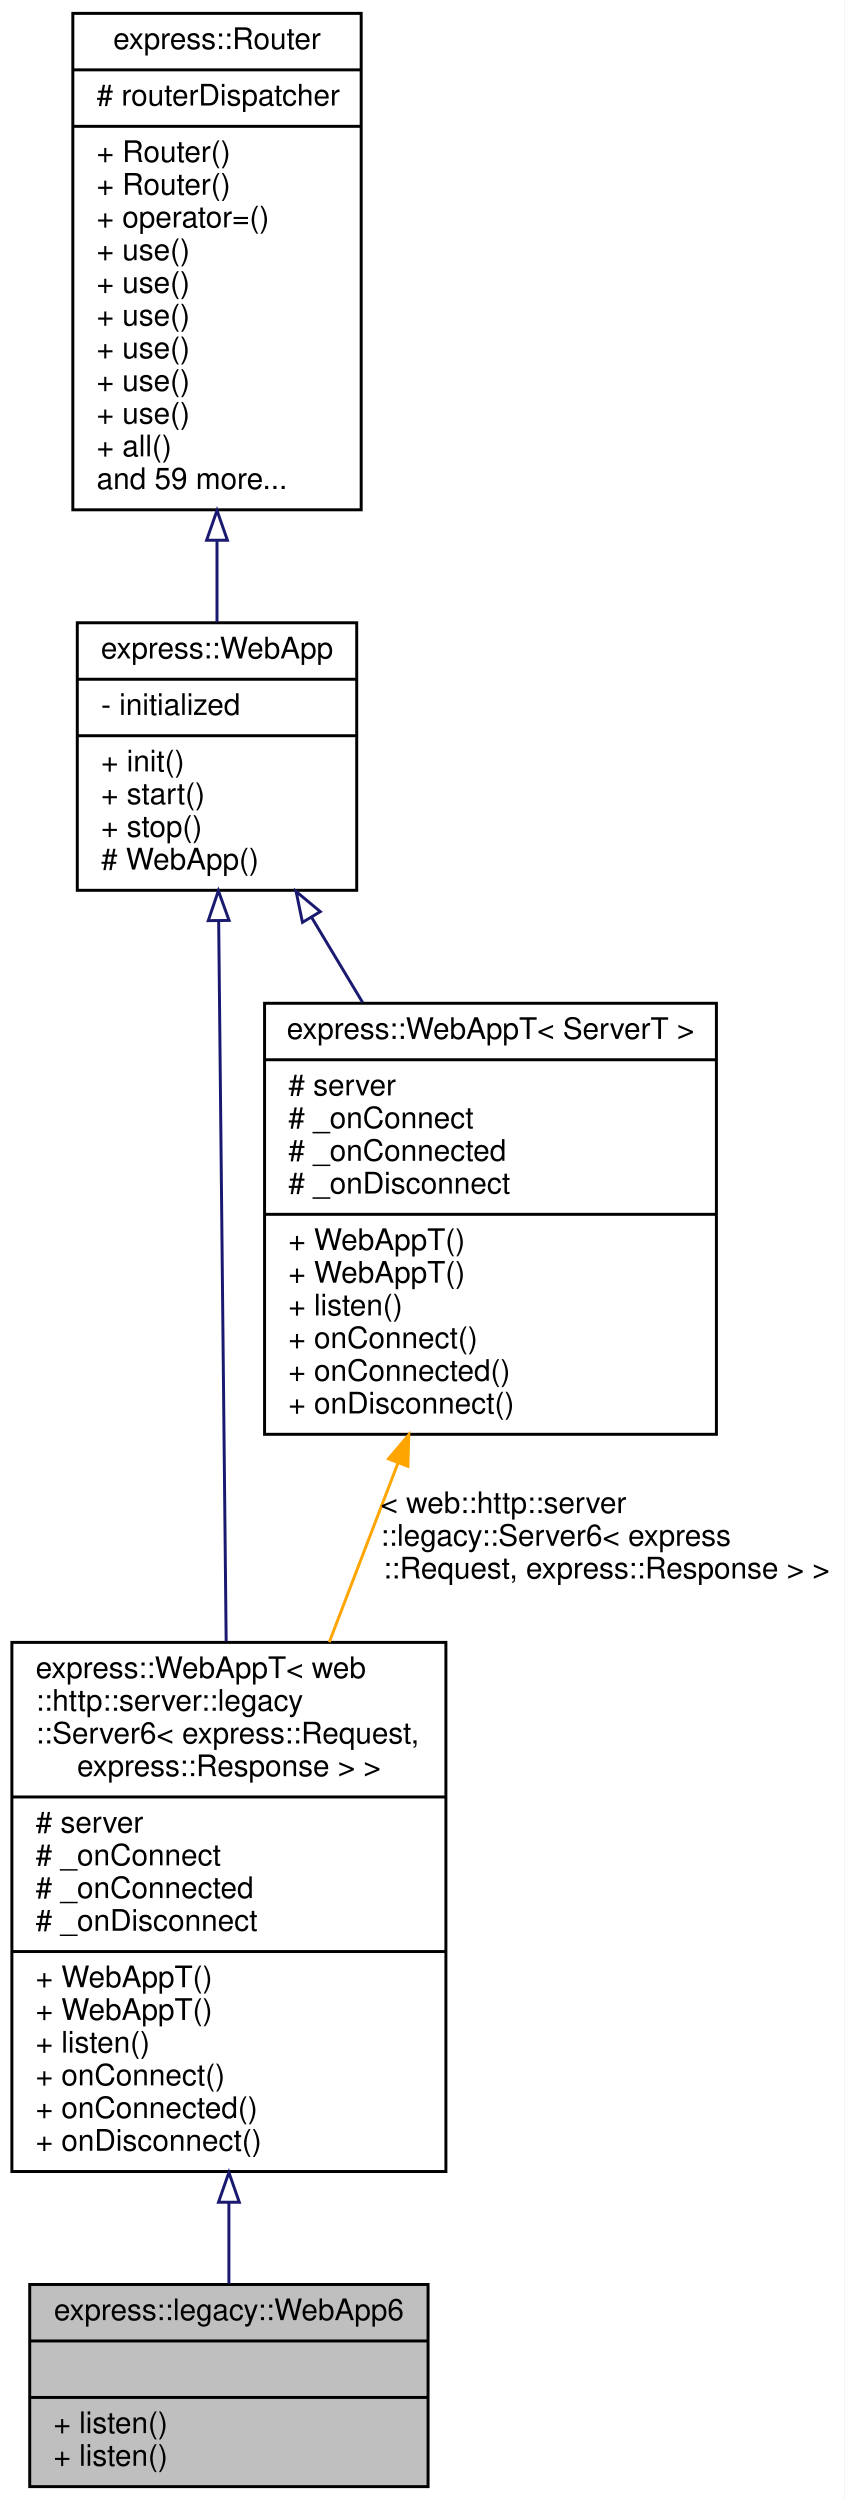
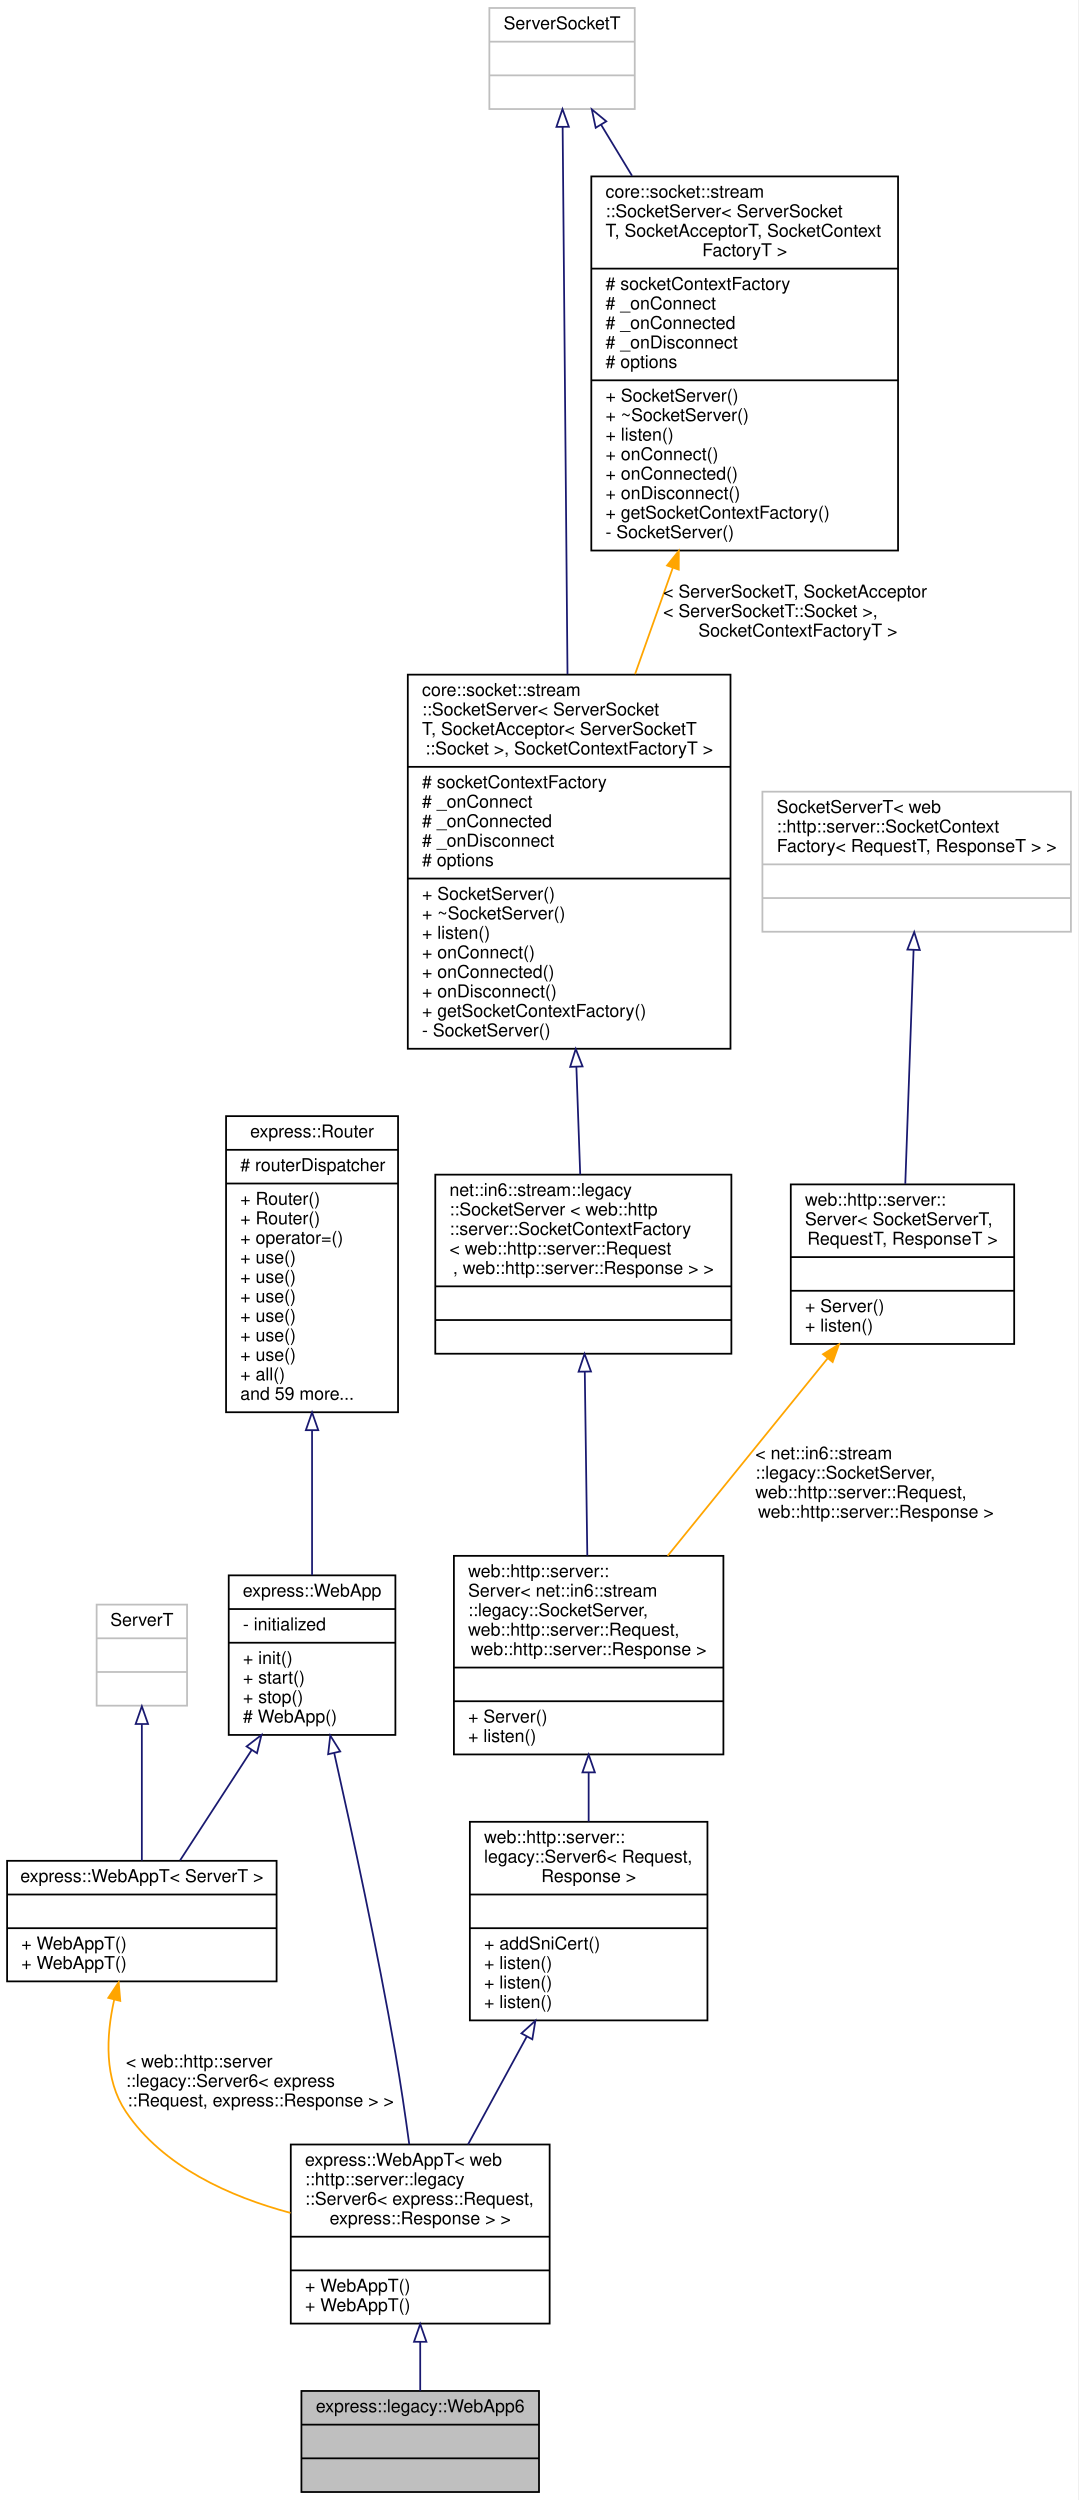
- <svg xmlns="http://www.w3.org/2000/svg" xmlns:xlink="http://www.w3.org/1999/xlink" width="284pt" height="841pt" viewBox="0.00 0.00 284.00 841.00">
-   <g id="graph0" class="graph" transform="scale(1 1) rotate(0) translate(4 837)">
-     <polygon fill="white" stroke="transparent" points="-4,4 -4,-837 280,-837 280,4 -4,4" />
+ <svg xmlns="http://www.w3.org/2000/svg" xmlns:xlink="http://www.w3.org/1999/xlink" width="608pt" height="1410pt" viewBox="0.00 0.00 608.00 1410.00">
+   <g id="graph0" class="graph" transform="scale(1 1) rotate(0) translate(4 1406)">
+     <polygon fill="white" stroke="transparent" points="-4,4 -4,-1406 604,-1406 604,4 -4,4" />
    <g id="node1" class="node">
      <g id="a_node1">
        <a xlink:title=" ">
-           <polygon fill="#bfbfbf" stroke="black" points="6,-0.5 6,-68.5 140,-68.5 140,-0.5 6,-0.5" />
-           <text text-anchor="middle" x="73" y="-56.5" font-family="Helvetica,sans-Serif" font-size="10.00">express::legacy::WebApp6</text>
-           <polyline fill="none" stroke="black" points="6,-49.5 140,-49.5 " />
-           <text text-anchor="middle" x="73" y="-37.5" font-family="Helvetica,sans-Serif" font-size="10.00"> </text>
-           <polyline fill="none" stroke="black" points="6,-30.5 140,-30.5 " />
-           <text text-anchor="start" x="14" y="-18.5" font-family="Helvetica,sans-Serif" font-size="10.00">+ listen()</text>
-           <text text-anchor="start" x="14" y="-7.5" font-family="Helvetica,sans-Serif" font-size="10.00">+ listen()</text>
+           <polygon fill="#bfbfbf" stroke="black" points="166,-0.5 166,-57.5 300,-57.5 300,-0.5 166,-0.5" />
+           <text text-anchor="middle" x="233" y="-45.5" font-family="Helvetica,sans-Serif" font-size="10.00">express::legacy::WebApp6</text>
+           <polyline fill="none" stroke="black" points="166,-38.5 300,-38.5 " />
+           <text text-anchor="middle" x="233" y="-26.5" font-family="Helvetica,sans-Serif" font-size="10.00"> </text>
+           <polyline fill="none" stroke="black" points="166,-19.5 300,-19.5 " />
+           <text text-anchor="middle" x="233" y="-7.5" font-family="Helvetica,sans-Serif" font-size="10.00"> </text>
        </a>
      </g>
    </g>
    <g id="node2" class="node">
      <g id="a_node2">
        <a xlink:href="classexpress_1_1_web_app_t.html" target="_top" xlink:title=" ">
-           <polygon fill="white" stroke="black" points="0,-106.5 0,-284.5 146,-284.5 146,-106.5 0,-106.5" />
-           <text text-anchor="start" x="8" y="-272.5" font-family="Helvetica,sans-Serif" font-size="10.00">express::WebAppT&lt; web</text>
-           <text text-anchor="start" x="8" y="-261.5" font-family="Helvetica,sans-Serif" font-size="10.00">::http::server::legacy</text>
-           <text text-anchor="start" x="8" y="-250.5" font-family="Helvetica,sans-Serif" font-size="10.00">::Server6&lt; express::Request,</text>
-           <text text-anchor="middle" x="73" y="-239.5" font-family="Helvetica,sans-Serif" font-size="10.00"> express::Response &gt; &gt;</text>
-           <polyline fill="none" stroke="black" points="0,-232.5 146,-232.5 " />
-           <text text-anchor="start" x="8" y="-220.5" font-family="Helvetica,sans-Serif" font-size="10.00"># server</text>
-           <text text-anchor="start" x="8" y="-209.5" font-family="Helvetica,sans-Serif" font-size="10.00"># _onConnect</text>
-           <text text-anchor="start" x="8" y="-198.5" font-family="Helvetica,sans-Serif" font-size="10.00"># _onConnected</text>
-           <text text-anchor="start" x="8" y="-187.5" font-family="Helvetica,sans-Serif" font-size="10.00"># _onDisconnect</text>
-           <polyline fill="none" stroke="black" points="0,-180.5 146,-180.5 " />
-           <text text-anchor="start" x="8" y="-168.5" font-family="Helvetica,sans-Serif" font-size="10.00">+ WebAppT()</text>
-           <text text-anchor="start" x="8" y="-157.5" font-family="Helvetica,sans-Serif" font-size="10.00">+ WebAppT()</text>
-           <text text-anchor="start" x="8" y="-146.5" font-family="Helvetica,sans-Serif" font-size="10.00">+ listen()</text>
-           <text text-anchor="start" x="8" y="-135.5" font-family="Helvetica,sans-Serif" font-size="10.00">+ onConnect()</text>
-           <text text-anchor="start" x="8" y="-124.5" font-family="Helvetica,sans-Serif" font-size="10.00">+ onConnected()</text>
-           <text text-anchor="start" x="8" y="-113.5" font-family="Helvetica,sans-Serif" font-size="10.00">+ onDisconnect()</text>
+           <polygon fill="white" stroke="black" points="160,-95.5 160,-196.5 306,-196.5 306,-95.5 160,-95.5" />
+           <text text-anchor="start" x="168" y="-184.5" font-family="Helvetica,sans-Serif" font-size="10.00">express::WebAppT&lt; web</text>
+           <text text-anchor="start" x="168" y="-173.5" font-family="Helvetica,sans-Serif" font-size="10.00">::http::server::legacy</text>
+           <text text-anchor="start" x="168" y="-162.5" font-family="Helvetica,sans-Serif" font-size="10.00">::Server6&lt; express::Request,</text>
+           <text text-anchor="middle" x="233" y="-151.5" font-family="Helvetica,sans-Serif" font-size="10.00"> express::Response &gt; &gt;</text>
+           <polyline fill="none" stroke="black" points="160,-144.5 306,-144.5 " />
+           <text text-anchor="middle" x="233" y="-132.5" font-family="Helvetica,sans-Serif" font-size="10.00"> </text>
+           <polyline fill="none" stroke="black" points="160,-125.5 306,-125.5 " />
+           <text text-anchor="start" x="168" y="-113.5" font-family="Helvetica,sans-Serif" font-size="10.00">+ WebAppT()</text>
+           <text text-anchor="start" x="168" y="-102.5" font-family="Helvetica,sans-Serif" font-size="10.00">+ WebAppT()</text>
        </a>
      </g>
    </g>
    <g id="edge1" class="edge">
-       <path fill="none" stroke="midnightblue" d="M73,-95.98C73,-86.31 73,-77.04 73,-68.79" />
-       <polygon fill="none" stroke="midnightblue" points="69.5,-96.17 73,-106.17 76.5,-96.17 69.5,-96.17" />
+       <path fill="none" stroke="midnightblue" d="M233,-85.22C233,-75.59 233,-66.06 233,-57.68" />
+       <polygon fill="none" stroke="midnightblue" points="229.5,-85.23 233,-95.23 236.5,-85.23 229.5,-85.23" />
    </g>
    <g id="node3" class="node">
      <g id="a_node3">
        <a xlink:href="classexpress_1_1_web_app.html" target="_top" xlink:title=" ">
-           <polygon fill="white" stroke="black" points="22,-537.5 22,-627.5 116,-627.5 116,-537.5 22,-537.5" />
-           <text text-anchor="middle" x="69" y="-615.5" font-family="Helvetica,sans-Serif" font-size="10.00">express::WebApp</text>
-           <polyline fill="none" stroke="black" points="22,-608.5 116,-608.5 " />
-           <text text-anchor="start" x="30" y="-596.5" font-family="Helvetica,sans-Serif" font-size="10.00">- initialized</text>
-           <polyline fill="none" stroke="black" points="22,-589.5 116,-589.5 " />
-           <text text-anchor="start" x="30" y="-577.5" font-family="Helvetica,sans-Serif" font-size="10.00">+ init()</text>
-           <text text-anchor="start" x="30" y="-566.5" font-family="Helvetica,sans-Serif" font-size="10.00">+ start()</text>
-           <text text-anchor="start" x="30" y="-555.5" font-family="Helvetica,sans-Serif" font-size="10.00">+ stop()</text>
-           <text text-anchor="start" x="30" y="-544.5" font-family="Helvetica,sans-Serif" font-size="10.00"># WebApp()</text>
+           <polygon fill="white" stroke="black" points="125,-427.5 125,-517.5 219,-517.5 219,-427.5 125,-427.5" />
+           <text text-anchor="middle" x="172" y="-505.5" font-family="Helvetica,sans-Serif" font-size="10.00">express::WebApp</text>
+           <polyline fill="none" stroke="black" points="125,-498.5 219,-498.5 " />
+           <text text-anchor="start" x="133" y="-486.5" font-family="Helvetica,sans-Serif" font-size="10.00">- initialized</text>
+           <polyline fill="none" stroke="black" points="125,-479.5 219,-479.5 " />
+           <text text-anchor="start" x="133" y="-467.5" font-family="Helvetica,sans-Serif" font-size="10.00">+ init()</text>
+           <text text-anchor="start" x="133" y="-456.5" font-family="Helvetica,sans-Serif" font-size="10.00">+ start()</text>
+           <text text-anchor="start" x="133" y="-445.5" font-family="Helvetica,sans-Serif" font-size="10.00">+ stop()</text>
+           <text text-anchor="start" x="133" y="-434.5" font-family="Helvetica,sans-Serif" font-size="10.00"># WebApp()</text>
        </a>
      </g>
    </g>
    <g id="edge2" class="edge">
-       <path fill="none" stroke="midnightblue" d="M69.56,-527.22C70.22,-464.26 71.31,-359.55 72.08,-284.82" />
-       <polygon fill="none" stroke="midnightblue" points="66.06,-527.3 69.46,-537.34 73.06,-527.37 66.06,-527.3" />
-     </g>
-     <g id="node5" class="node">
-       <g id="a_node5">
+       <path fill="none" stroke="midnightblue" d="M184.5,-417.28C194.65,-372.14 208.88,-306.11 219,-248 221.9,-231.35 224.59,-213.06 226.81,-196.68" />
+       <polygon fill="none" stroke="midnightblue" points="181.06,-416.62 182.28,-427.15 187.89,-418.17 181.06,-416.62" />
+     </g>
+     <g id="node13" class="node">
+       <g id="a_node13">
        <a xlink:href="classexpress_1_1_web_app_t.html" target="_top" xlink:title=" ">
-           <polygon fill="white" stroke="black" points="85,-354.5 85,-499.5 237,-499.5 237,-354.5 85,-354.5" />
-           <text text-anchor="middle" x="161" y="-487.5" font-family="Helvetica,sans-Serif" font-size="10.00">express::WebAppT&lt; ServerT &gt;</text>
-           <polyline fill="none" stroke="black" points="85,-480.5 237,-480.5 " />
-           <text text-anchor="start" x="93" y="-468.5" font-family="Helvetica,sans-Serif" font-size="10.00"># server</text>
-           <text text-anchor="start" x="93" y="-457.5" font-family="Helvetica,sans-Serif" font-size="10.00"># _onConnect</text>
-           <text text-anchor="start" x="93" y="-446.5" font-family="Helvetica,sans-Serif" font-size="10.00"># _onConnected</text>
-           <text text-anchor="start" x="93" y="-435.5" font-family="Helvetica,sans-Serif" font-size="10.00"># _onDisconnect</text>
-           <polyline fill="none" stroke="black" points="85,-428.5 237,-428.5 " />
-           <text text-anchor="start" x="93" y="-416.5" font-family="Helvetica,sans-Serif" font-size="10.00">+ WebAppT()</text>
-           <text text-anchor="start" x="93" y="-405.5" font-family="Helvetica,sans-Serif" font-size="10.00">+ WebAppT()</text>
-           <text text-anchor="start" x="93" y="-394.5" font-family="Helvetica,sans-Serif" font-size="10.00">+ listen()</text>
-           <text text-anchor="start" x="93" y="-383.5" font-family="Helvetica,sans-Serif" font-size="10.00">+ onConnect()</text>
-           <text text-anchor="start" x="93" y="-372.5" font-family="Helvetica,sans-Serif" font-size="10.00">+ onConnected()</text>
-           <text text-anchor="start" x="93" y="-361.5" font-family="Helvetica,sans-Serif" font-size="10.00">+ onDisconnect()</text>
-         </a>
-       </g>
-     </g>
-     <g id="edge5" class="edge">
-       <path fill="none" stroke="midnightblue" d="M100.82,-528.41C106.36,-519.17 112.2,-509.42 117.98,-499.77" />
-       <polygon fill="none" stroke="midnightblue" points="97.75,-526.72 95.61,-537.1 103.75,-530.32 97.75,-526.72" />
+           <polygon fill="white" stroke="black" points="0,-288.5 0,-356.5 152,-356.5 152,-288.5 0,-288.5" />
+           <text text-anchor="middle" x="76" y="-344.5" font-family="Helvetica,sans-Serif" font-size="10.00">express::WebAppT&lt; ServerT &gt;</text>
+           <polyline fill="none" stroke="black" points="0,-337.5 152,-337.5 " />
+           <text text-anchor="middle" x="76" y="-325.5" font-family="Helvetica,sans-Serif" font-size="10.00"> </text>
+           <polyline fill="none" stroke="black" points="0,-318.5 152,-318.5 " />
+           <text text-anchor="start" x="8" y="-306.5" font-family="Helvetica,sans-Serif" font-size="10.00">+ WebAppT()</text>
+           <text text-anchor="start" x="8" y="-295.5" font-family="Helvetica,sans-Serif" font-size="10.00">+ WebAppT()</text>
+         </a>
+       </g>
+     </g>
+     <g id="edge14" class="edge">
+       <path fill="none" stroke="midnightblue" d="M138,-419.08C124.54,-398.34 109.48,-375.12 97.57,-356.76" />
+       <polygon fill="none" stroke="midnightblue" points="135.08,-421.01 143.46,-427.5 140.95,-417.2 135.08,-421.01" />
    </g>
    <g id="node4" class="node">
      <g id="a_node4">
        <a xlink:href="classexpress_1_1_router.html" target="_top" xlink:title=" ">
-           <polygon fill="white" stroke="black" points="20.5,-665.5 20.5,-832.5 117.5,-832.5 117.5,-665.5 20.5,-665.5" />
-           <text text-anchor="middle" x="69" y="-820.5" font-family="Helvetica,sans-Serif" font-size="10.00">express::Router</text>
-           <polyline fill="none" stroke="black" points="20.5,-813.5 117.5,-813.5 " />
-           <text text-anchor="start" x="28.5" y="-801.5" font-family="Helvetica,sans-Serif" font-size="10.00"># routerDispatcher</text>
-           <polyline fill="none" stroke="black" points="20.5,-794.5 117.5,-794.5 " />
-           <text text-anchor="start" x="28.5" y="-782.5" font-family="Helvetica,sans-Serif" font-size="10.00">+ Router()</text>
-           <text text-anchor="start" x="28.5" y="-771.5" font-family="Helvetica,sans-Serif" font-size="10.00">+ Router()</text>
-           <text text-anchor="start" x="28.5" y="-760.5" font-family="Helvetica,sans-Serif" font-size="10.00">+ operator=()</text>
-           <text text-anchor="start" x="28.5" y="-749.5" font-family="Helvetica,sans-Serif" font-size="10.00">+ use()</text>
-           <text text-anchor="start" x="28.5" y="-738.5" font-family="Helvetica,sans-Serif" font-size="10.00">+ use()</text>
-           <text text-anchor="start" x="28.5" y="-727.5" font-family="Helvetica,sans-Serif" font-size="10.00">+ use()</text>
-           <text text-anchor="start" x="28.5" y="-716.5" font-family="Helvetica,sans-Serif" font-size="10.00">+ use()</text>
-           <text text-anchor="start" x="28.5" y="-705.5" font-family="Helvetica,sans-Serif" font-size="10.00">+ use()</text>
-           <text text-anchor="start" x="28.5" y="-694.5" font-family="Helvetica,sans-Serif" font-size="10.00">+ use()</text>
-           <text text-anchor="start" x="28.5" y="-683.5" font-family="Helvetica,sans-Serif" font-size="10.00">+ all()</text>
-           <text text-anchor="start" x="28.5" y="-672.5" font-family="Helvetica,sans-Serif" font-size="10.00">and 59 more...</text>
+           <polygon fill="white" stroke="black" points="123.5,-609.5 123.5,-776.5 220.5,-776.5 220.5,-609.5 123.5,-609.5" />
+           <text text-anchor="middle" x="172" y="-764.5" font-family="Helvetica,sans-Serif" font-size="10.00">express::Router</text>
+           <polyline fill="none" stroke="black" points="123.5,-757.5 220.5,-757.5 " />
+           <text text-anchor="start" x="131.5" y="-745.5" font-family="Helvetica,sans-Serif" font-size="10.00"># routerDispatcher</text>
+           <polyline fill="none" stroke="black" points="123.5,-738.5 220.5,-738.5 " />
+           <text text-anchor="start" x="131.5" y="-726.5" font-family="Helvetica,sans-Serif" font-size="10.00">+ Router()</text>
+           <text text-anchor="start" x="131.5" y="-715.5" font-family="Helvetica,sans-Serif" font-size="10.00">+ Router()</text>
+           <text text-anchor="start" x="131.5" y="-704.5" font-family="Helvetica,sans-Serif" font-size="10.00">+ operator=()</text>
+           <text text-anchor="start" x="131.5" y="-693.5" font-family="Helvetica,sans-Serif" font-size="10.00">+ use()</text>
+           <text text-anchor="start" x="131.5" y="-682.5" font-family="Helvetica,sans-Serif" font-size="10.00">+ use()</text>
+           <text text-anchor="start" x="131.5" y="-671.5" font-family="Helvetica,sans-Serif" font-size="10.00">+ use()</text>
+           <text text-anchor="start" x="131.5" y="-660.5" font-family="Helvetica,sans-Serif" font-size="10.00">+ use()</text>
+           <text text-anchor="start" x="131.5" y="-649.5" font-family="Helvetica,sans-Serif" font-size="10.00">+ use()</text>
+           <text text-anchor="start" x="131.5" y="-638.5" font-family="Helvetica,sans-Serif" font-size="10.00">+ use()</text>
+           <text text-anchor="start" x="131.5" y="-627.5" font-family="Helvetica,sans-Serif" font-size="10.00">+ all()</text>
+           <text text-anchor="start" x="131.5" y="-616.5" font-family="Helvetica,sans-Serif" font-size="10.00">and 59 more...</text>
        </a>
      </g>
    </g>
    <g id="edge3" class="edge">
-       <path fill="none" stroke="midnightblue" d="M69,-654.97C69,-645.52 69,-636.27 69,-627.72" />
-       <polygon fill="none" stroke="midnightblue" points="65.5,-655.27 69,-665.27 72.5,-655.27 65.5,-655.27" />
+       <path fill="none" stroke="midnightblue" d="M172,-599.07C172,-570.82 172,-541.07 172,-517.63" />
+       <polygon fill="none" stroke="midnightblue" points="168.5,-599.39 172,-609.39 175.5,-599.39 168.5,-599.39" />
+     </g>
+     <g id="node5" class="node">
+       <g id="a_node5">
+         <a xlink:href="classweb_1_1http_1_1server_1_1legacy_1_1_server6.html" target="_top" xlink:title=" ">
+           <polygon fill="white" stroke="black" points="261,-266.5 261,-378.5 395,-378.5 395,-266.5 261,-266.5" />
+           <text text-anchor="start" x="269" y="-366.5" font-family="Helvetica,sans-Serif" font-size="10.00">web::http::server::</text>
+           <text text-anchor="start" x="269" y="-355.5" font-family="Helvetica,sans-Serif" font-size="10.00">legacy::Server6&lt; Request,</text>
+           <text text-anchor="middle" x="328" y="-344.5" font-family="Helvetica,sans-Serif" font-size="10.00"> Response &gt;</text>
+           <polyline fill="none" stroke="black" points="261,-337.5 395,-337.5 " />
+           <text text-anchor="middle" x="328" y="-325.5" font-family="Helvetica,sans-Serif" font-size="10.00"> </text>
+           <polyline fill="none" stroke="black" points="261,-318.5 395,-318.5 " />
+           <text text-anchor="start" x="269" y="-306.5" font-family="Helvetica,sans-Serif" font-size="10.00">+ addSniCert()</text>
+           <text text-anchor="start" x="269" y="-295.5" font-family="Helvetica,sans-Serif" font-size="10.00">+ listen()</text>
+           <text text-anchor="start" x="269" y="-284.5" font-family="Helvetica,sans-Serif" font-size="10.00">+ listen()</text>
+           <text text-anchor="start" x="269" y="-273.5" font-family="Helvetica,sans-Serif" font-size="10.00">+ listen()</text>
+         </a>
+       </g>
    </g>
    <g id="edge4" class="edge">
-       <path fill="none" stroke="orange" d="M129.89,-344.87C122.41,-325.35 114.37,-304.4 106.77,-284.58" />
-       <polygon fill="orange" stroke="orange" points="126.67,-346.24 133.52,-354.33 133.21,-343.74 126.67,-346.24" />
-       <text text-anchor="start" x="124" y="-328" font-family="Helvetica,sans-Serif" font-size="10.00"> &lt; web::http::server</text>
-       <text text-anchor="start" x="124" y="-317" font-family="Helvetica,sans-Serif" font-size="10.00">::legacy::Server6&lt; express</text>
-       <text text-anchor="middle" x="200" y="-306" font-family="Helvetica,sans-Serif" font-size="10.00">::Request, express::Response &gt; &gt;</text>
+       <path fill="none" stroke="midnightblue" d="M293.15,-257.49C282.2,-237.38 270.29,-215.49 259.97,-196.54" />
+       <polygon fill="none" stroke="midnightblue" points="290.09,-259.18 297.94,-266.29 296.23,-255.83 290.09,-259.18" />
+     </g>
+     <g id="node6" class="node">
+       <g id="a_node6">
+         <a xlink:href="classweb_1_1http_1_1server_1_1_server.html" target="_top" xlink:title=" ">
+           <polygon fill="white" stroke="black" points="252,-416.5 252,-528.5 404,-528.5 404,-416.5 252,-416.5" />
+           <text text-anchor="start" x="260" y="-516.5" font-family="Helvetica,sans-Serif" font-size="10.00">web::http::server::</text>
+           <text text-anchor="start" x="260" y="-505.5" font-family="Helvetica,sans-Serif" font-size="10.00">Server&lt; net::in6::stream</text>
+           <text text-anchor="start" x="260" y="-494.5" font-family="Helvetica,sans-Serif" font-size="10.00">::legacy::SocketServer,</text>
+           <text text-anchor="start" x="260" y="-483.5" font-family="Helvetica,sans-Serif" font-size="10.00"> web::http::server::Request,</text>
+           <text text-anchor="middle" x="328" y="-472.5" font-family="Helvetica,sans-Serif" font-size="10.00"> web::http::server::Response &gt;</text>
+           <polyline fill="none" stroke="black" points="252,-465.5 404,-465.5 " />
+           <text text-anchor="middle" x="328" y="-453.5" font-family="Helvetica,sans-Serif" font-size="10.00"> </text>
+           <polyline fill="none" stroke="black" points="252,-446.5 404,-446.5 " />
+           <text text-anchor="start" x="260" y="-434.5" font-family="Helvetica,sans-Serif" font-size="10.00">+ Server()</text>
+           <text text-anchor="start" x="260" y="-423.5" font-family="Helvetica,sans-Serif" font-size="10.00">+ listen()</text>
+         </a>
+       </g>
+     </g>
+     <g id="edge5" class="edge">
+       <path fill="none" stroke="midnightblue" d="M328,-406.14C328,-396.97 328,-387.61 328,-378.66" />
+       <polygon fill="none" stroke="midnightblue" points="324.5,-406.39 328,-416.39 331.5,-406.39 324.5,-406.39" />
+     </g>
+     <g id="node7" class="node">
+       <g id="a_node7">
+         <a xlink:href="classcore_1_1socket_1_1stream_1_1legacy_1_1_socket_server.html" target="_top" xlink:title=" ">
+           <polygon fill="white" stroke="black" points="241.5,-642.5 241.5,-743.5 408.5,-743.5 408.5,-642.5 241.5,-642.5" />
+           <text text-anchor="start" x="249.5" y="-731.5" font-family="Helvetica,sans-Serif" font-size="10.00">net::in6::stream::legacy</text>
+           <text text-anchor="start" x="249.5" y="-720.5" font-family="Helvetica,sans-Serif" font-size="10.00">::SocketServer &lt; web::http</text>
+           <text text-anchor="start" x="249.5" y="-709.5" font-family="Helvetica,sans-Serif" font-size="10.00">::server::SocketContextFactory</text>
+           <text text-anchor="start" x="249.5" y="-698.5" font-family="Helvetica,sans-Serif" font-size="10.00">&lt; web::http::server::Request</text>
+           <text text-anchor="middle" x="325" y="-687.5" font-family="Helvetica,sans-Serif" font-size="10.00"> , web::http::server::Response &gt; &gt;</text>
+           <polyline fill="none" stroke="black" points="241.5,-680.5 408.5,-680.5 " />
+           <text text-anchor="middle" x="325" y="-668.5" font-family="Helvetica,sans-Serif" font-size="10.00"> </text>
+           <polyline fill="none" stroke="black" points="241.5,-661.5 408.5,-661.5 " />
+           <text text-anchor="middle" x="325" y="-649.5" font-family="Helvetica,sans-Serif" font-size="10.00"> </text>
+         </a>
+       </g>
+     </g>
+     <g id="edge6" class="edge">
+       <path fill="none" stroke="midnightblue" d="M325.82,-632.2C326.26,-599.87 326.81,-560.22 327.24,-528.64" />
+       <polygon fill="none" stroke="midnightblue" points="322.32,-632.37 325.68,-642.42 329.32,-632.47 322.32,-632.37" />
+     </g>
+     <g id="node8" class="node">
+       <g id="a_node8">
+         <a xlink:href="classcore_1_1socket_1_1stream_1_1_socket_server.html" target="_top" xlink:title=" ">
+           <polygon fill="white" stroke="black" points="226,-814.5 226,-1025.5 408,-1025.5 408,-814.5 226,-814.5" />
+           <text text-anchor="start" x="234" y="-1013.5" font-family="Helvetica,sans-Serif" font-size="10.00">core::socket::stream</text>
+           <text text-anchor="start" x="234" y="-1002.5" font-family="Helvetica,sans-Serif" font-size="10.00">::SocketServer&lt; ServerSocket</text>
+           <text text-anchor="start" x="234" y="-991.5" font-family="Helvetica,sans-Serif" font-size="10.00">T, SocketAcceptor&lt; ServerSocketT</text>
+           <text text-anchor="middle" x="317" y="-980.5" font-family="Helvetica,sans-Serif" font-size="10.00">::Socket &gt;, SocketContextFactoryT &gt;</text>
+           <polyline fill="none" stroke="black" points="226,-973.5 408,-973.5 " />
+           <text text-anchor="start" x="234" y="-961.5" font-family="Helvetica,sans-Serif" font-size="10.00"># socketContextFactory</text>
+           <text text-anchor="start" x="234" y="-950.5" font-family="Helvetica,sans-Serif" font-size="10.00"># _onConnect</text>
+           <text text-anchor="start" x="234" y="-939.5" font-family="Helvetica,sans-Serif" font-size="10.00"># _onConnected</text>
+           <text text-anchor="start" x="234" y="-928.5" font-family="Helvetica,sans-Serif" font-size="10.00"># _onDisconnect</text>
+           <text text-anchor="start" x="234" y="-917.5" font-family="Helvetica,sans-Serif" font-size="10.00"># options</text>
+           <polyline fill="none" stroke="black" points="226,-910.5 408,-910.5 " />
+           <text text-anchor="start" x="234" y="-898.5" font-family="Helvetica,sans-Serif" font-size="10.00">+ SocketServer()</text>
+           <text text-anchor="start" x="234" y="-887.5" font-family="Helvetica,sans-Serif" font-size="10.00">+ ~SocketServer()</text>
+           <text text-anchor="start" x="234" y="-876.5" font-family="Helvetica,sans-Serif" font-size="10.00">+ listen()</text>
+           <text text-anchor="start" x="234" y="-865.5" font-family="Helvetica,sans-Serif" font-size="10.00">+ onConnect()</text>
+           <text text-anchor="start" x="234" y="-854.5" font-family="Helvetica,sans-Serif" font-size="10.00">+ onConnected()</text>
+           <text text-anchor="start" x="234" y="-843.5" font-family="Helvetica,sans-Serif" font-size="10.00">+ onDisconnect()</text>
+           <text text-anchor="start" x="234" y="-832.5" font-family="Helvetica,sans-Serif" font-size="10.00">+ getSocketContextFactory()</text>
+           <text text-anchor="start" x="234" y="-821.5" font-family="Helvetica,sans-Serif" font-size="10.00">- SocketServer()</text>
+         </a>
+       </g>
+     </g>
+     <g id="edge7" class="edge">
+       <path fill="none" stroke="midnightblue" d="M321.08,-804.27C321.84,-782.92 322.59,-761.69 323.24,-743.63" />
+       <polygon fill="none" stroke="midnightblue" points="317.58,-804.29 320.72,-814.4 324.57,-804.54 317.58,-804.29" />
+     </g>
+     <g id="node9" class="node">
+       <g id="a_node9">
+         <a xlink:title=" ">
+           <polygon fill="white" stroke="#bfbfbf" points="272,-1344.5 272,-1401.5 354,-1401.5 354,-1344.5 272,-1344.5" />
+           <text text-anchor="middle" x="313" y="-1389.5" font-family="Helvetica,sans-Serif" font-size="10.00">ServerSocketT</text>
+           <polyline fill="none" stroke="#bfbfbf" points="272,-1382.5 354,-1382.5 " />
+           <text text-anchor="middle" x="313" y="-1370.5" font-family="Helvetica,sans-Serif" font-size="10.00"> </text>
+           <polyline fill="none" stroke="#bfbfbf" points="272,-1363.5 354,-1363.5 " />
+           <text text-anchor="middle" x="313" y="-1351.5" font-family="Helvetica,sans-Serif" font-size="10.00"> </text>
+         </a>
+       </g>
+     </g>
+     <g id="edge8" class="edge">
+       <path fill="none" stroke="midnightblue" d="M313.33,-1334.36C313.93,-1267.21 315.19,-1124.57 316.07,-1025.77" />
+       <polygon fill="none" stroke="midnightblue" points="309.83,-1334.44 313.24,-1344.47 316.83,-1334.5 309.83,-1334.44" />
+     </g>
+     <g id="node10" class="node">
+       <g id="a_node10">
+         <a xlink:href="classcore_1_1socket_1_1stream_1_1_socket_server.html" target="_top" xlink:title=" ">
+           <polygon fill="white" stroke="black" points="329.5,-1095.5 329.5,-1306.5 502.5,-1306.5 502.5,-1095.5 329.5,-1095.5" />
+           <text text-anchor="start" x="337.5" y="-1294.5" font-family="Helvetica,sans-Serif" font-size="10.00">core::socket::stream</text>
+           <text text-anchor="start" x="337.5" y="-1283.5" font-family="Helvetica,sans-Serif" font-size="10.00">::SocketServer&lt; ServerSocket</text>
+           <text text-anchor="start" x="337.5" y="-1272.5" font-family="Helvetica,sans-Serif" font-size="10.00">T, SocketAcceptorT, SocketContext</text>
+           <text text-anchor="middle" x="416" y="-1261.5" font-family="Helvetica,sans-Serif" font-size="10.00">FactoryT &gt;</text>
+           <polyline fill="none" stroke="black" points="329.5,-1254.5 502.5,-1254.5 " />
+           <text text-anchor="start" x="337.5" y="-1242.5" font-family="Helvetica,sans-Serif" font-size="10.00"># socketContextFactory</text>
+           <text text-anchor="start" x="337.5" y="-1231.5" font-family="Helvetica,sans-Serif" font-size="10.00"># _onConnect</text>
+           <text text-anchor="start" x="337.5" y="-1220.5" font-family="Helvetica,sans-Serif" font-size="10.00"># _onConnected</text>
+           <text text-anchor="start" x="337.5" y="-1209.5" font-family="Helvetica,sans-Serif" font-size="10.00"># _onDisconnect</text>
+           <text text-anchor="start" x="337.5" y="-1198.5" font-family="Helvetica,sans-Serif" font-size="10.00"># options</text>
+           <polyline fill="none" stroke="black" points="329.5,-1191.5 502.5,-1191.5 " />
+           <text text-anchor="start" x="337.5" y="-1179.5" font-family="Helvetica,sans-Serif" font-size="10.00">+ SocketServer()</text>
+           <text text-anchor="start" x="337.5" y="-1168.5" font-family="Helvetica,sans-Serif" font-size="10.00">+ ~SocketServer()</text>
+           <text text-anchor="start" x="337.5" y="-1157.5" font-family="Helvetica,sans-Serif" font-size="10.00">+ listen()</text>
+           <text text-anchor="start" x="337.5" y="-1146.5" font-family="Helvetica,sans-Serif" font-size="10.00">+ onConnect()</text>
+           <text text-anchor="start" x="337.5" y="-1135.5" font-family="Helvetica,sans-Serif" font-size="10.00">+ onConnected()</text>
+           <text text-anchor="start" x="337.5" y="-1124.5" font-family="Helvetica,sans-Serif" font-size="10.00">+ onDisconnect()</text>
+           <text text-anchor="start" x="337.5" y="-1113.5" font-family="Helvetica,sans-Serif" font-size="10.00">+ getSocketContextFactory()</text>
+           <text text-anchor="start" x="337.5" y="-1102.5" font-family="Helvetica,sans-Serif" font-size="10.00">- SocketServer()</text>
+         </a>
+       </g>
+     </g>
+     <g id="edge10" class="edge">
+       <path fill="none" stroke="midnightblue" d="M335.06,-1335.58C340.37,-1326.83 346.3,-1317.04 352.48,-1306.84" />
+       <polygon fill="none" stroke="midnightblue" points="331.97,-1333.94 329.78,-1344.31 337.95,-1337.57 331.97,-1333.94" />
+     </g>
+     <g id="edge9" class="edge">
+       <path fill="none" stroke="orange" d="M375.43,-1085.66C368.4,-1065.85 361.12,-1045.34 354.19,-1025.81" />
+       <polygon fill="orange" stroke="orange" points="372.21,-1087.06 378.85,-1095.32 378.81,-1084.72 372.21,-1087.06" />
+       <text text-anchor="start" x="370" y="-1069" font-family="Helvetica,sans-Serif" font-size="10.00"> &lt; ServerSocketT, SocketAcceptor</text>
+       <text text-anchor="start" x="370" y="-1058" font-family="Helvetica,sans-Serif" font-size="10.00">&lt; ServerSocketT::Socket &gt;,</text>
+       <text text-anchor="middle" x="446" y="-1047" font-family="Helvetica,sans-Serif" font-size="10.00"> SocketContextFactoryT &gt;</text>
+     </g>
+     <g id="node11" class="node">
+       <g id="a_node11">
+         <a xlink:href="classweb_1_1http_1_1server_1_1_server.html" target="_top" xlink:title=" ">
+           <polygon fill="white" stroke="black" points="442,-648 442,-738 568,-738 568,-648 442,-648" />
+           <text text-anchor="start" x="450" y="-726" font-family="Helvetica,sans-Serif" font-size="10.00">web::http::server::</text>
+           <text text-anchor="start" x="450" y="-715" font-family="Helvetica,sans-Serif" font-size="10.00">Server&lt; SocketServerT,</text>
+           <text text-anchor="middle" x="505" y="-704" font-family="Helvetica,sans-Serif" font-size="10.00"> RequestT, ResponseT &gt;</text>
+           <polyline fill="none" stroke="black" points="442,-697 568,-697 " />
+           <text text-anchor="middle" x="505" y="-685" font-family="Helvetica,sans-Serif" font-size="10.00"> </text>
+           <polyline fill="none" stroke="black" points="442,-678 568,-678 " />
+           <text text-anchor="start" x="450" y="-666" font-family="Helvetica,sans-Serif" font-size="10.00">+ Server()</text>
+           <text text-anchor="start" x="450" y="-655" font-family="Helvetica,sans-Serif" font-size="10.00">+ listen()</text>
+         </a>
+       </g>
+     </g>
+     <g id="edge11" class="edge">
+       <path fill="none" stroke="orange" d="M462.8,-639.91C435.58,-606.31 400.24,-562.67 372.56,-528.51" />
+       <polygon fill="orange" stroke="orange" points="460.17,-642.22 469.18,-647.78 465.61,-637.81 460.17,-642.22" />
+       <text text-anchor="start" x="422" y="-583" font-family="Helvetica,sans-Serif" font-size="10.00"> &lt; net::in6::stream</text>
+       <text text-anchor="start" x="422" y="-572" font-family="Helvetica,sans-Serif" font-size="10.00">::legacy::SocketServer,</text>
+       <text text-anchor="start" x="422" y="-561" font-family="Helvetica,sans-Serif" font-size="10.00"> web::http::server::Request,</text>
+       <text text-anchor="middle" x="490" y="-550" font-family="Helvetica,sans-Serif" font-size="10.00"> web::http::server::Response &gt;</text>
+     </g>
+     <g id="node12" class="node">
+       <g id="a_node12">
+         <a xlink:title=" ">
+           <polygon fill="white" stroke="#bfbfbf" points="426,-880.5 426,-959.5 600,-959.5 600,-880.5 426,-880.5" />
+           <text text-anchor="start" x="434" y="-947.5" font-family="Helvetica,sans-Serif" font-size="10.00">SocketServerT&lt; web</text>
+           <text text-anchor="start" x="434" y="-936.5" font-family="Helvetica,sans-Serif" font-size="10.00">::http::server::SocketContext</text>
+           <text text-anchor="middle" x="513" y="-925.5" font-family="Helvetica,sans-Serif" font-size="10.00">Factory&lt; RequestT, ResponseT &gt; &gt;</text>
+           <polyline fill="none" stroke="#bfbfbf" points="426,-918.5 600,-918.5 " />
+           <text text-anchor="middle" x="513" y="-906.5" font-family="Helvetica,sans-Serif" font-size="10.00"> </text>
+           <polyline fill="none" stroke="#bfbfbf" points="426,-899.5 600,-899.5 " />
+           <text text-anchor="middle" x="513" y="-887.5" font-family="Helvetica,sans-Serif" font-size="10.00"> </text>
+         </a>
+       </g>
+     </g>
+     <g id="edge12" class="edge">
+       <path fill="none" stroke="midnightblue" d="M511.26,-870.2C509.87,-830.97 507.93,-776.33 506.58,-738.34" />
+       <polygon fill="none" stroke="midnightblue" points="507.77,-870.45 511.62,-880.32 514.77,-870.2 507.77,-870.45" />
+     </g>
+     <g id="edge13" class="edge">
+       <path fill="none" stroke="orange" d="M60.41,-278.18C55.77,-257.47 54.74,-233.27 67,-215 87.82,-183.97 125.6,-167.09 159.86,-157.91" />
+       <polygon fill="orange" stroke="orange" points="57.06,-279.21 62.93,-288.03 63.84,-277.47 57.06,-279.21" />
+       <text text-anchor="start" x="67" y="-240" font-family="Helvetica,sans-Serif" font-size="10.00"> &lt; web::http::server</text>
+       <text text-anchor="start" x="67" y="-229" font-family="Helvetica,sans-Serif" font-size="10.00">::legacy::Server6&lt; express</text>
+       <text text-anchor="middle" x="143" y="-218" font-family="Helvetica,sans-Serif" font-size="10.00">::Request, express::Response &gt; &gt;</text>
+     </g>
+     <g id="node14" class="node">
+       <g id="a_node14">
+         <a xlink:title=" ">
+           <polygon fill="white" stroke="#bfbfbf" points="50.5,-444 50.5,-501 101.5,-501 101.5,-444 50.5,-444" />
+           <text text-anchor="middle" x="76" y="-489" font-family="Helvetica,sans-Serif" font-size="10.00">ServerT</text>
+           <polyline fill="none" stroke="#bfbfbf" points="50.5,-482 101.5,-482 " />
+           <text text-anchor="middle" x="76" y="-470" font-family="Helvetica,sans-Serif" font-size="10.00"> </text>
+           <polyline fill="none" stroke="#bfbfbf" points="50.5,-463 101.5,-463 " />
+           <text text-anchor="middle" x="76" y="-451" font-family="Helvetica,sans-Serif" font-size="10.00"> </text>
+         </a>
+       </g>
+     </g>
+     <g id="edge15" class="edge">
+       <path fill="none" stroke="midnightblue" d="M76,-433.59C76,-409.81 76,-379.46 76,-356.65" />
+       <polygon fill="none" stroke="midnightblue" points="72.5,-433.66 76,-443.66 79.5,-433.66 72.5,-433.66" />
    </g>
  </g>
</svg>
